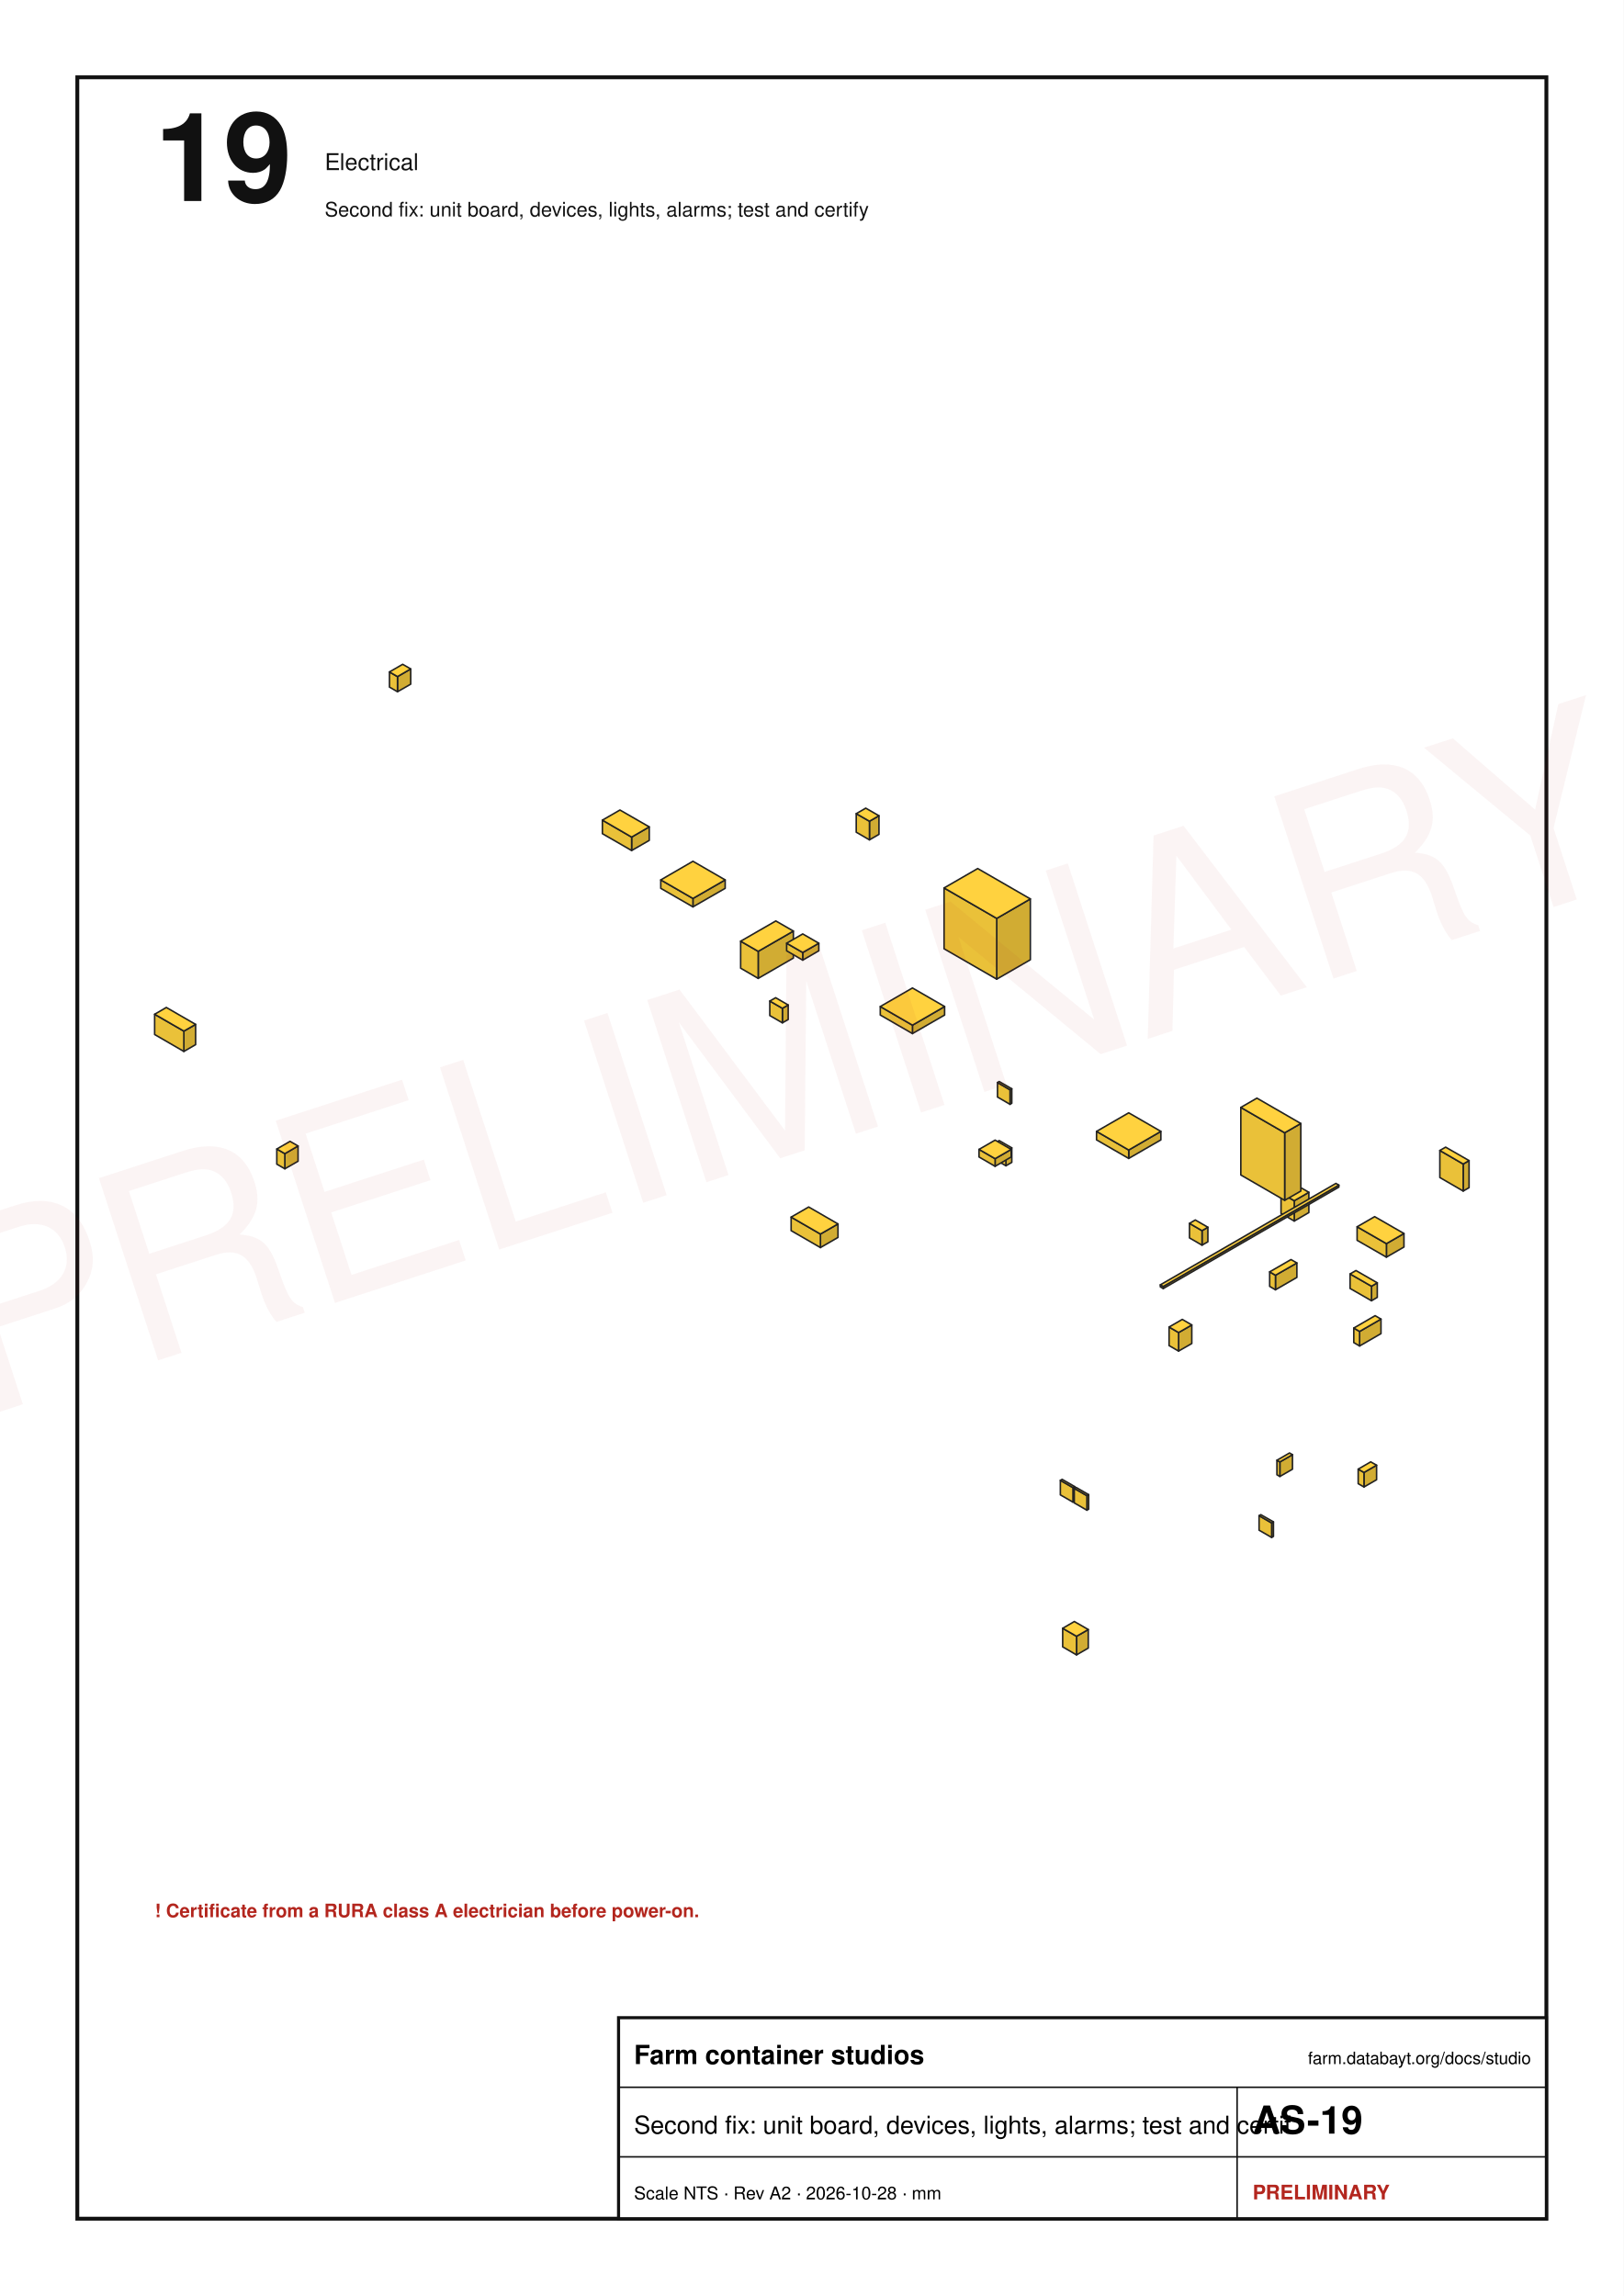
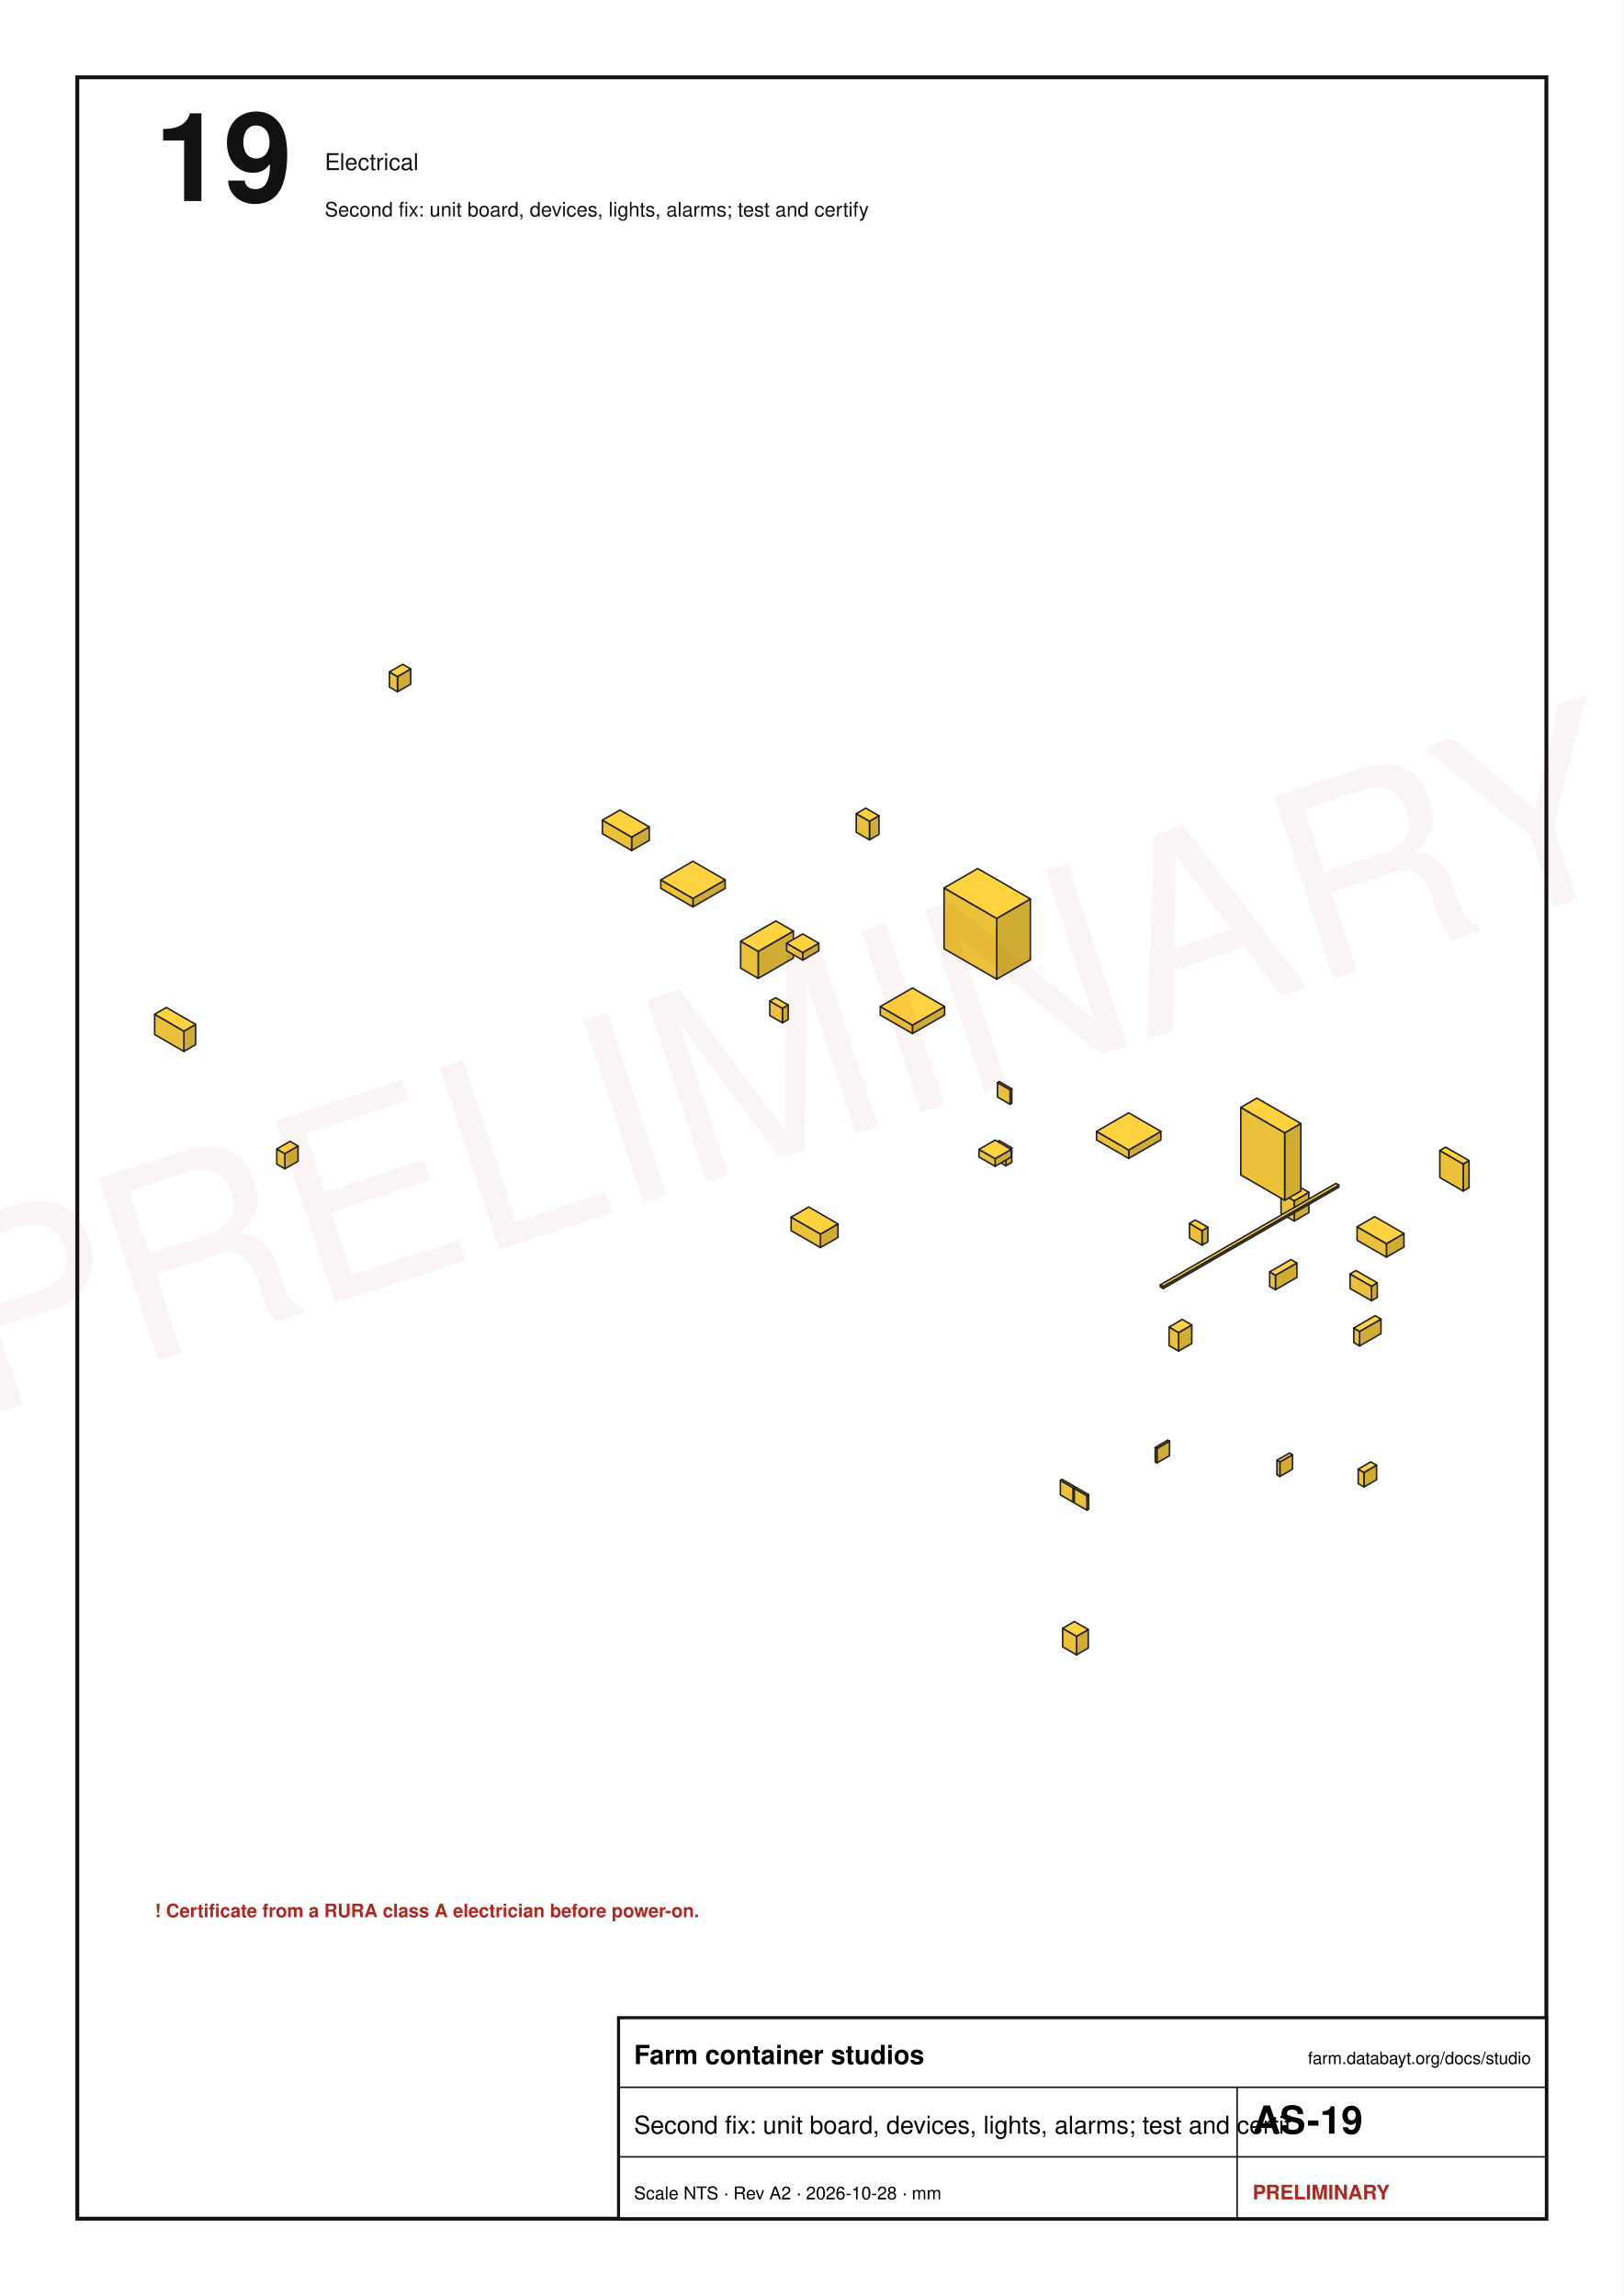
<svg xmlns="http://www.w3.org/2000/svg" width="210mm" height="297mm" viewBox="0 0 210 297" font-family="Helvetica, Arial, sans-serif">
  <rect x="0" y="0" width="210" height="297" fill="#fff" />
  <rect x="10" y="10" width="190" height="277" fill="none" stroke="#111" stroke-width="0.5" />
  <text x="20" y="26" font-size="16" text-anchor="start" font-weight="bold" fill="#111">19</text>
  <text x="42" y="22" font-size="3" text-anchor="start" font-weight="normal" fill="#111">Electrical</text>
  <text x="42" y="28" font-size="2.6" text-anchor="start" font-weight="normal" fill="#111">Second fix: unit board, devices, lights, alarms; test and certify</text>
  <polygon points="101.94,131.88 101.19,132.31 101.19,130.43 101.94,130" fill="#d1ac33" stroke="#222" stroke-width="0.2" stroke-linejoin="round" />
  <polygon points="99.56,131.37 101.19,132.31 101.19,130.43 99.56,129.49" fill="#eac139" stroke="#222" stroke-width="0.2" stroke-linejoin="round" />
  <polygon points="100.32,129.06 101.94,130 101.19,130.43 99.56,129.49" fill="#ffd23f" stroke="#222" stroke-width="0.2" stroke-linejoin="round" />
  <polygon points="102.61,123.93 98.06,126.56 98.06,123.06 102.61,120.44" fill="#d1ac33" stroke="#222" stroke-width="0.2" stroke-linejoin="round" />
  <polygon points="95.79,125.24 98.06,126.56 98.06,123.06 95.79,121.75" fill="#eac139" stroke="#222" stroke-width="0.2" stroke-linejoin="round" />
  <polygon points="100.34,119.13 102.61,120.44 98.06,123.06 95.79,121.75" fill="#ffd23f" stroke="#222" stroke-width="0.2" stroke-linejoin="round" />
  <polygon points="130.86,150.36 130.1,150.8 130.1,148.92 130.86,148.48" fill="#d1ac33" stroke="#222" stroke-width="0.2" stroke-linejoin="round" />
  <polygon points="128.48,149.86 130.1,150.8 130.1,148.92 128.48,147.98" fill="#eac139" stroke="#222" stroke-width="0.2" stroke-linejoin="round" />
  <polygon points="129.23,147.54 130.86,148.48 130.1,148.92 128.48,147.98" fill="#ffd23f" stroke="#222" stroke-width="0.2" stroke-linejoin="round" />
  <polygon points="130.86,142.71 130.63,142.85 130.63,140.97 130.86,140.84" fill="#d1ac33" stroke="#222" stroke-width="0.2" stroke-linejoin="round" />
  <polygon points="129.01,141.91 130.63,142.85 130.63,140.97 129.01,140.03" fill="#eac139" stroke="#222" stroke-width="0.2" stroke-linejoin="round" />
  <polygon points="129.23,139.9 130.86,140.84 130.63,140.97 129.01,140.03" fill="#ffd23f" stroke="#222" stroke-width="0.2" stroke-linejoin="round" />
  <polygon points="113.68,107.93 112.45,108.64 112.45,106.23 113.68,105.52" fill="#d1ac33" stroke="#222" stroke-width="0.2" stroke-linejoin="round" />
  <polygon points="110.74,107.65 112.45,108.64 112.45,106.23 110.74,105.25" fill="#eac139" stroke="#222" stroke-width="0.2" stroke-linejoin="round" />
  <polygon points="111.97,104.54 113.68,105.52 112.45,106.23 110.74,105.25" fill="#ffd23f" stroke="#222" stroke-width="0.2" stroke-linejoin="round" />
  <polygon points="25.3,135.13 23.78,136.01 23.78,133.38 25.3,132.51" fill="#d1ac33" stroke="#222" stroke-width="0.2" stroke-linejoin="round" />
  <polygon points="20,133.82 23.78,136.01 23.78,133.38 20,131.2" fill="#eac139" stroke="#222" stroke-width="0.2" stroke-linejoin="round" />
  <polygon points="21.51,130.32 25.3,132.51 23.78,133.38 20,131.2" fill="#ffd23f" stroke="#222" stroke-width="0.2" stroke-linejoin="round" />
  <polygon points="38.55,150.21 36.84,151.19 36.84,149.23 38.55,148.24" fill="#d1ac33" stroke="#222" stroke-width="0.2" stroke-linejoin="round" />
  <polygon points="35.8,150.59 36.84,151.19 36.84,149.23 35.8,148.63" fill="#eac139" stroke="#222" stroke-width="0.2" stroke-linejoin="round" />
  <polygon points="37.51,147.64 38.55,148.24 36.84,149.23 35.8,148.63" fill="#ffd23f" stroke="#222" stroke-width="0.2" stroke-linejoin="round" />
  <polygon points="133.26,124.15 128.91,126.66 128.91,118.8 133.26,116.28" fill="#d1ac33" stroke="#222" stroke-width="0.2" stroke-linejoin="round" />
  <polygon points="122.1,122.73 128.91,126.66 128.91,118.8 122.1,114.86" fill="#eac139" stroke="#222" stroke-width="0.2" stroke-linejoin="round" />
  <polygon points="126.45,112.35 133.26,116.28 128.91,118.8 122.1,114.86" fill="#ffd23f" stroke="#222" stroke-width="0.2" stroke-linejoin="round" />
  <polygon points="156.22,160.63 155.46,161.07 155.46,159.19 156.22,158.75" fill="#d1ac33" stroke="#222" stroke-width="0.2" stroke-linejoin="round" />
  <polygon points="153.84,160.13 155.46,161.07 155.46,159.19 153.84,158.25" fill="#eac139" stroke="#222" stroke-width="0.2" stroke-linejoin="round" />
  <polygon points="154.59,157.81 156.22,158.75 155.46,159.19 153.84,158.25" fill="#ffd23f" stroke="#222" stroke-width="0.2" stroke-linejoin="round" />
  <polygon points="93.79,114.91 89.62,117.31 89.62,116.22 93.79,113.82" fill="#d1ac33" stroke="#222" stroke-width="0.2" stroke-linejoin="round" />
  <polygon points="85.46,114.91 89.62,117.31 89.62,116.22 85.46,113.82" fill="#eac139" stroke="#222" stroke-width="0.2" stroke-linejoin="round" />
  <polygon points="89.62,111.41 93.79,113.82 89.62,116.22 85.46,113.82" fill="#ffd23f" stroke="#222" stroke-width="0.2" stroke-linejoin="round" />
  <polygon points="169.28,156.85 167.39,157.95 167.39,155.32 169.28,154.23" fill="#d1ac33" stroke="#222" stroke-width="0.2" stroke-linejoin="round" />
  <polygon points="165.68,156.96 167.39,157.95 167.39,155.32 165.68,154.34" fill="#eac139" stroke="#222" stroke-width="0.2" stroke-linejoin="round" />
  <polygon points="167.57,153.25 169.28,154.23 167.39,155.32 165.68,154.34" fill="#ffd23f" stroke="#222" stroke-width="0.2" stroke-linejoin="round" />
  <polygon points="105.9,122.99 103.82,124.2 103.82,123.21 105.9,122.01" fill="#d1ac33" stroke="#222" stroke-width="0.2" stroke-linejoin="round" />
  <polygon points="101.74,122.99 103.82,124.2 103.82,123.21 101.74,122.01" fill="#eac139" stroke="#222" stroke-width="0.2" stroke-linejoin="round" />
  <polygon points="103.82,120.81 105.9,122.01 103.82,123.21 101.74,122.01" fill="#ffd23f" stroke="#222" stroke-width="0.2" stroke-linejoin="round" />
  <polygon points="178.04,191.41 176.41,192.35 176.41,190.47 178.04,189.53" fill="#d1ac33" stroke="#222" stroke-width="0.2" stroke-linejoin="round" />
  <polygon points="175.66,191.92 176.41,192.35 176.41,190.47 175.66,190.04" fill="#eac139" stroke="#222" stroke-width="0.2" stroke-linejoin="round" />
  <polygon points="177.28,189.1 178.04,189.53 176.41,190.47 175.66,190.04" fill="#ffd23f" stroke="#222" stroke-width="0.2" stroke-linejoin="round" />
  <polygon points="168.24,154.07 166.15,155.27 166.15,146.53 168.24,145.33" fill="#d1ac33" stroke="#222" stroke-width="0.2" stroke-linejoin="round" />
  <polygon points="160.48,151.99 166.15,155.27 166.15,146.53 160.48,143.25" fill="#eac139" stroke="#222" stroke-width="0.2" stroke-linejoin="round" />
  <polygon points="162.56,142.05 168.24,145.33 166.15,146.53 160.48,143.25" fill="#ffd23f" stroke="#222" stroke-width="0.2" stroke-linejoin="round" />
  <polygon points="178.13,167.82 177.38,168.26 177.38,166.38 178.13,165.94" fill="#d1ac33" stroke="#222" stroke-width="0.2" stroke-linejoin="round" />
  <polygon points="174.61,166.67 177.38,168.26 177.38,166.38 174.61,164.79" fill="#eac139" stroke="#222" stroke-width="0.2" stroke-linejoin="round" />
  <polygon points="175.37,164.35 178.13,165.94 177.38,166.38 174.61,164.79" fill="#ffd23f" stroke="#222" stroke-width="0.2" stroke-linejoin="round" />
  <polygon points="53.12,88.5 51.41,89.48 51.41,87.52 53.12,86.53" fill="#d1ac33" stroke="#222" stroke-width="0.2" stroke-linejoin="round" />
  <polygon points="50.37,88.88 51.41,89.48 51.41,87.52 50.37,86.92" fill="#eac139" stroke="#222" stroke-width="0.2" stroke-linejoin="round" />
  <polygon points="52.08,85.93 53.12,86.53 51.41,87.52 50.37,86.92" fill="#ffd23f" stroke="#222" stroke-width="0.2" stroke-linejoin="round" />
  <polygon points="122.17,131.3 118.01,133.7 118.01,132.61 122.17,130.2" fill="#d1ac33" stroke="#222" stroke-width="0.2" stroke-linejoin="round" />
  <polygon points="113.85,131.3 118.01,133.7 118.01,132.61 113.85,130.2" fill="#eac139" stroke="#222" stroke-width="0.2" stroke-linejoin="round" />
  <polygon points="118.01,127.8 122.17,130.2 118.01,132.61 113.85,130.2" fill="#ffd23f" stroke="#222" stroke-width="0.2" stroke-linejoin="round" />
  <polygon points="178.61,172.51 175.84,174.11 175.84,172.23 178.61,170.63" fill="#d1ac33" stroke="#222" stroke-width="0.2" stroke-linejoin="round" />
  <polygon points="175.09,173.67 175.84,174.11 175.84,172.23 175.09,171.79" fill="#eac139" stroke="#222" stroke-width="0.2" stroke-linejoin="round" />
  <polygon points="177.85,170.19 178.61,170.63 175.84,172.23 175.09,171.79" fill="#ffd23f" stroke="#222" stroke-width="0.2" stroke-linejoin="round" />
  <polygon points="167.16,190.05 165.53,190.99 165.53,189.11 167.16,188.17" fill="#d1ac33" stroke="#222" stroke-width="0.2" stroke-linejoin="round" />
  <polygon points="165.15,190.77 165.53,190.99 165.53,189.11 165.15,188.89" fill="#eac139" stroke="#222" stroke-width="0.2" stroke-linejoin="round" />
  <polygon points="166.78,187.95 167.16,188.17 165.53,189.11 165.15,188.89" fill="#ffd23f" stroke="#222" stroke-width="0.2" stroke-linejoin="round" />
  <polygon points="173.16,153.56 150.45,166.68 150.45,166.41 173.16,153.3" fill="#d1ac33" stroke="#222" stroke-width="0.2" stroke-linejoin="round" />
  <polygon points="150.07,166.46 150.45,166.68 150.45,166.41 150.07,166.2" fill="#eac139" stroke="#222" stroke-width="0.2" stroke-linejoin="round" />
  <polygon points="172.78,153.08 173.16,153.3 150.45,166.41 150.07,166.2" fill="#ffd23f" stroke="#222" stroke-width="0.2" stroke-linejoin="round" />
  <polygon points="190,153.63 189.24,154.07 189.24,150.57 190,150.13" fill="#d1ac33" stroke="#222" stroke-width="0.2" stroke-linejoin="round" />
  <polygon points="186.22,152.32 189.24,154.07 189.24,150.57 186.22,148.82" fill="#eac139" stroke="#222" stroke-width="0.2" stroke-linejoin="round" />
  <polygon points="186.97,148.39 190,150.13 189.24,150.57 186.22,148.82" fill="#ffd23f" stroke="#222" stroke-width="0.2" stroke-linejoin="round" />
  <polygon points="167.73,165.24 164.96,166.84 164.96,164.96 167.73,163.37" fill="#d1ac33" stroke="#222" stroke-width="0.2" stroke-linejoin="round" />
  <polygon points="164.21,166.4 164.96,166.84 164.96,164.96 164.21,164.52" fill="#eac139" stroke="#222" stroke-width="0.2" stroke-linejoin="round" />
  <polygon points="166.97,162.93 167.73,163.37 164.96,164.96 164.21,164.52" fill="#ffd23f" stroke="#222" stroke-width="0.2" stroke-linejoin="round" />
  <polygon points="150.14,147.45 145.98,149.85 145.98,148.76 150.14,146.35" fill="#d1ac33" stroke="#222" stroke-width="0.2" stroke-linejoin="round" />
  <polygon points="141.82,147.45 145.98,149.85 145.98,148.76 141.82,146.35" fill="#eac139" stroke="#222" stroke-width="0.2" stroke-linejoin="round" />
  <polygon points="145.98,143.95 150.14,146.35 145.98,148.76 141.82,146.35" fill="#ffd23f" stroke="#222" stroke-width="0.2" stroke-linejoin="round" />
  <polygon points="108.38,160.07 106.11,161.38 106.11,159.63 108.38,158.32" fill="#d1ac33" stroke="#222" stroke-width="0.2" stroke-linejoin="round" />
  <polygon points="102.32,159.19 106.11,161.38 106.11,159.63 102.32,157.44" fill="#eac139" stroke="#222" stroke-width="0.2" stroke-linejoin="round" />
  <polygon points="104.59,156.13 108.38,158.32 106.11,159.63 102.32,157.44" fill="#ffd23f" stroke="#222" stroke-width="0.2" stroke-linejoin="round" />
  <polygon points="83.97,108.71 81.69,110.02 81.69,108.28 83.97,106.96" fill="#d1ac33" stroke="#222" stroke-width="0.2" stroke-linejoin="round" />
  <polygon points="77.91,107.84 81.69,110.02 81.69,108.28 77.91,106.09" fill="#eac139" stroke="#222" stroke-width="0.2" stroke-linejoin="round" />
  <polygon points="80.18,104.78 83.97,106.96 81.69,108.28 77.91,106.09" fill="#ffd23f" stroke="#222" stroke-width="0.2" stroke-linejoin="round" />
+   <polygon points="151.26,188.3 149.63,189.24 149.63,187.36 151.26,186.42" fill="#d1ac33" stroke="#222" stroke-width="0.2" stroke-linejoin="round" />
+   <polygon points="149.41,189.11 149.63,189.24 149.63,187.36 149.41,187.23" fill="#eac139" stroke="#222" stroke-width="0.2" stroke-linejoin="round" />
+   <polygon points="151.03,186.29 151.26,186.42 149.63,187.36 149.41,187.23" fill="#ffd23f" stroke="#222" stroke-width="0.2" stroke-linejoin="round" />
  <polygon points="130.78,149.66 128.7,150.87 128.7,149.88 130.78,148.68" fill="#d1ac33" stroke="#222" stroke-width="0.2" stroke-linejoin="round" />
  <polygon points="126.62,149.66 128.7,150.87 128.7,149.88 126.62,148.68" fill="#eac139" stroke="#222" stroke-width="0.2" stroke-linejoin="round" />
  <polygon points="128.7,147.48 130.78,148.68 128.7,149.88 126.62,148.68" fill="#ffd23f" stroke="#222" stroke-width="0.2" stroke-linejoin="round" />
  <polygon points="140.75,213.19 139.23,214.07 139.23,211.66 140.75,210.79" fill="#d1ac33" stroke="#222" stroke-width="0.2" stroke-linejoin="round" />
  <polygon points="137.44,213.03 139.23,214.07 139.23,211.66 137.44,210.63" fill="#eac139" stroke="#222" stroke-width="0.2" stroke-linejoin="round" />
  <polygon points="138.95,209.75 140.75,210.79 139.23,211.66 137.44,210.63" fill="#ffd23f" stroke="#222" stroke-width="0.2" stroke-linejoin="round" />
  <polygon points="154.14,173.79 152.43,174.77 152.43,172.37 154.14,171.39" fill="#d1ac33" stroke="#222" stroke-width="0.2" stroke-linejoin="round" />
  <polygon points="151.2,174.06 152.43,174.77 152.43,172.37 151.2,171.66" fill="#eac139" stroke="#222" stroke-width="0.2" stroke-linejoin="round" />
  <polygon points="152.91,170.67 154.14,171.39 152.43,172.37 151.2,171.66" fill="#ffd23f" stroke="#222" stroke-width="0.2" stroke-linejoin="round" />
  <polygon points="139,194.18 138.77,194.31 138.77,192.43 139,192.3" fill="#d1ac33" stroke="#222" stroke-width="0.2" stroke-linejoin="round" />
  <polygon points="137.14,193.37 138.77,194.31 138.77,192.43 137.14,191.49" fill="#eac139" stroke="#222" stroke-width="0.2" stroke-linejoin="round" />
  <polygon points="137.37,191.36 139,192.3 138.77,192.43 137.14,191.49" fill="#ffd23f" stroke="#222" stroke-width="0.2" stroke-linejoin="round" />
  <polygon points="140.8,195.22 140.57,195.35 140.57,193.47 140.8,193.34" fill="#d1ac33" stroke="#222" stroke-width="0.2" stroke-linejoin="round" />
  <polygon points="138.94,194.41 140.57,195.35 140.57,193.47 138.94,192.53" fill="#eac139" stroke="#222" stroke-width="0.2" stroke-linejoin="round" />
  <polygon points="139.17,192.4 140.8,193.34 140.57,193.47 138.94,192.53" fill="#ffd23f" stroke="#222" stroke-width="0.2" stroke-linejoin="round" />
-   <polygon points="164.7,198.74 164.47,198.88 164.47,197 164.7,196.86" fill="#d1ac33" stroke="#222" stroke-width="0.2" stroke-linejoin="round" />
-   <polygon points="162.84,197.94 164.47,198.88 164.47,197 162.84,196.06" fill="#eac139" stroke="#222" stroke-width="0.2" stroke-linejoin="round" />
-   <polygon points="163.07,195.93 164.7,196.86 164.47,197 162.84,196.06" fill="#ffd23f" stroke="#222" stroke-width="0.2" stroke-linejoin="round" />
  <polygon points="181.58,161.31 179.31,162.62 179.31,160.87 181.58,159.56" fill="#d1ac33" stroke="#222" stroke-width="0.2" stroke-linejoin="round" />
  <polygon points="175.52,160.44 179.31,162.62 179.31,160.87 175.52,158.69" fill="#eac139" stroke="#222" stroke-width="0.2" stroke-linejoin="round" />
  <polygon points="177.79,157.38 181.58,159.56 179.31,160.87 175.52,158.69" fill="#ffd23f" stroke="#222" stroke-width="0.2" stroke-linejoin="round" />
  <text x="20" y="248" font-size="2.4" text-anchor="start" font-weight="bold" fill="#b3261e">! Certificate from a RURA class A electrician before power-on.</text>
  <rect x="80" y="261" width="120" height="26" fill="#fff" stroke="#111" stroke-width="0.4" />
  <line x1="80" y1="270" x2="200" y2="270" stroke="#111" stroke-width="0.2" />
  <line x1="80" y1="279" x2="200" y2="279" stroke="#111" stroke-width="0.2" />
  <line x1="160" y1="270" x2="160" y2="287" stroke="#111" stroke-width="0.2" />
  <text x="82" y="267" font-size="3.4" font-weight="bold">Farm container studios</text>
  <text x="198" y="267" font-size="2.2" text-anchor="end">farm.databayt.org/docs/studio</text>
  <text x="82" y="276" font-size="3.2">Second fix: unit board, devices, lights, alarms; test and certif</text>
  <text x="162" y="276" font-size="5" font-weight="bold">AS-19</text>
  <text x="82" y="284.5" font-size="2.3">Scale NTS · Rev A2 · 2026-10-28 · mm</text>
  <text x="162" y="284.5" font-size="2.6" font-weight="bold" fill="#b3261e">PRELIMINARY</text>
  <text x="105.0" y="148.5" font-size="34" fill="#b3261e" fill-opacity="0.05" text-anchor="middle" transform="rotate(-18 105.0 148.5)">PRELIMINARY</text>
</svg>
